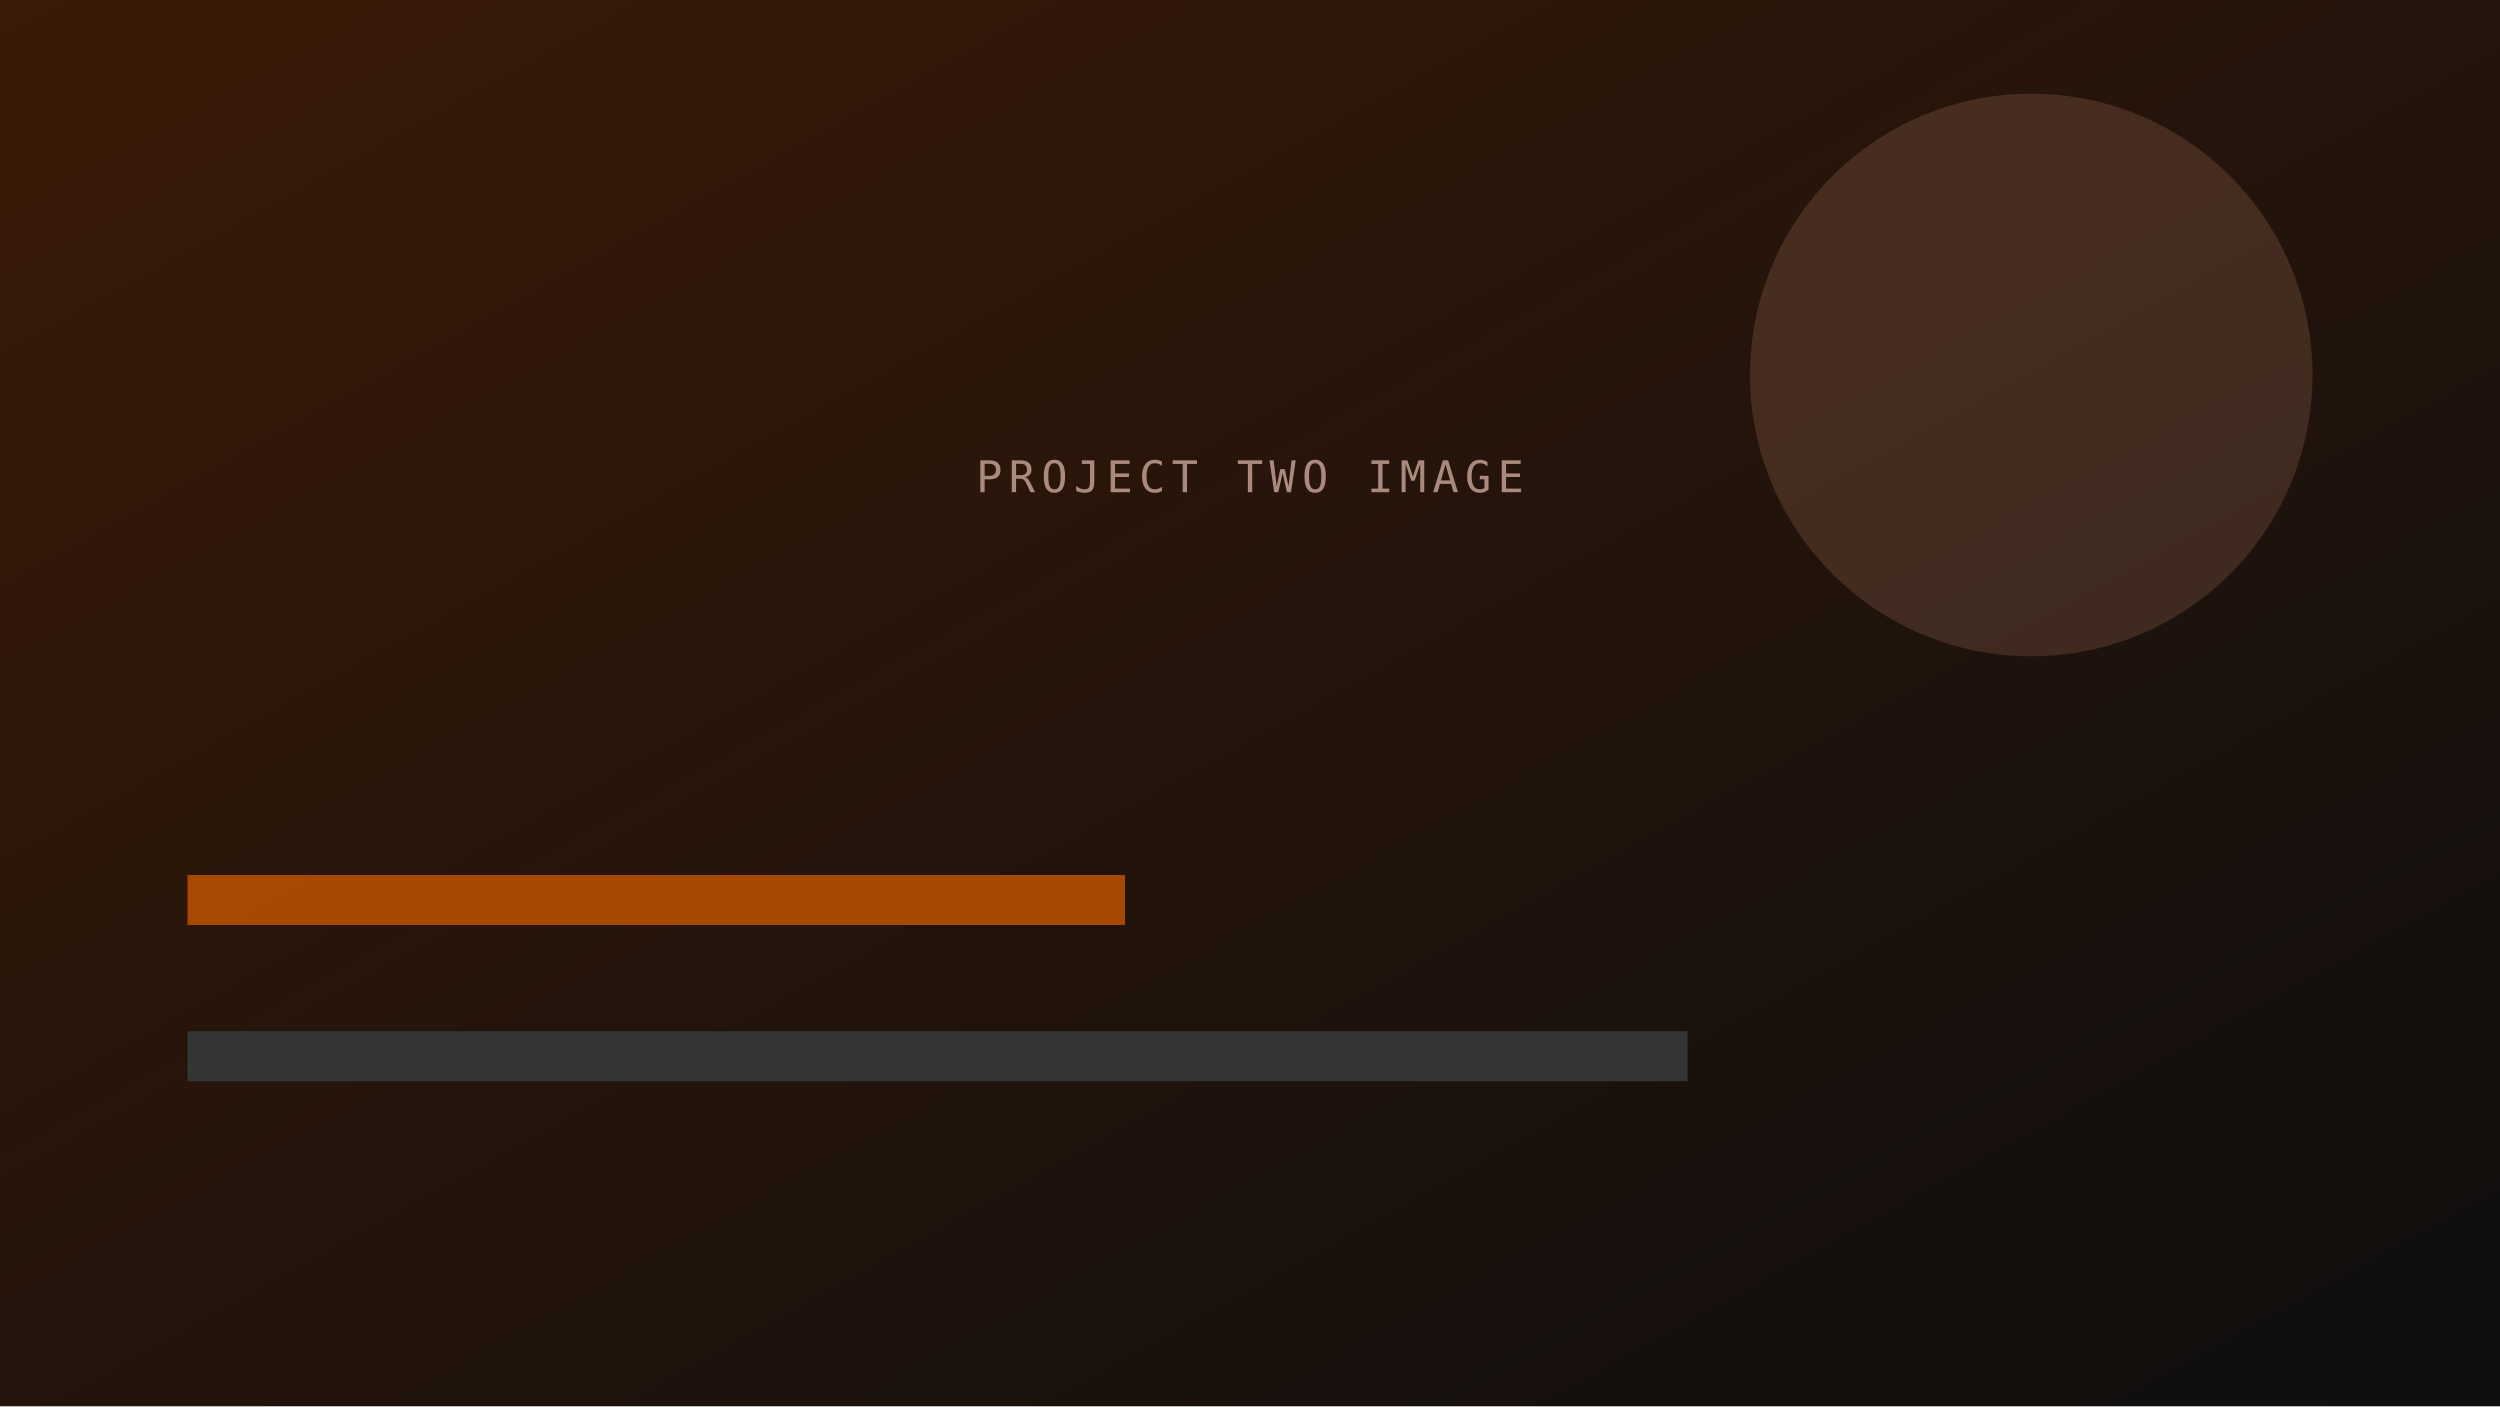
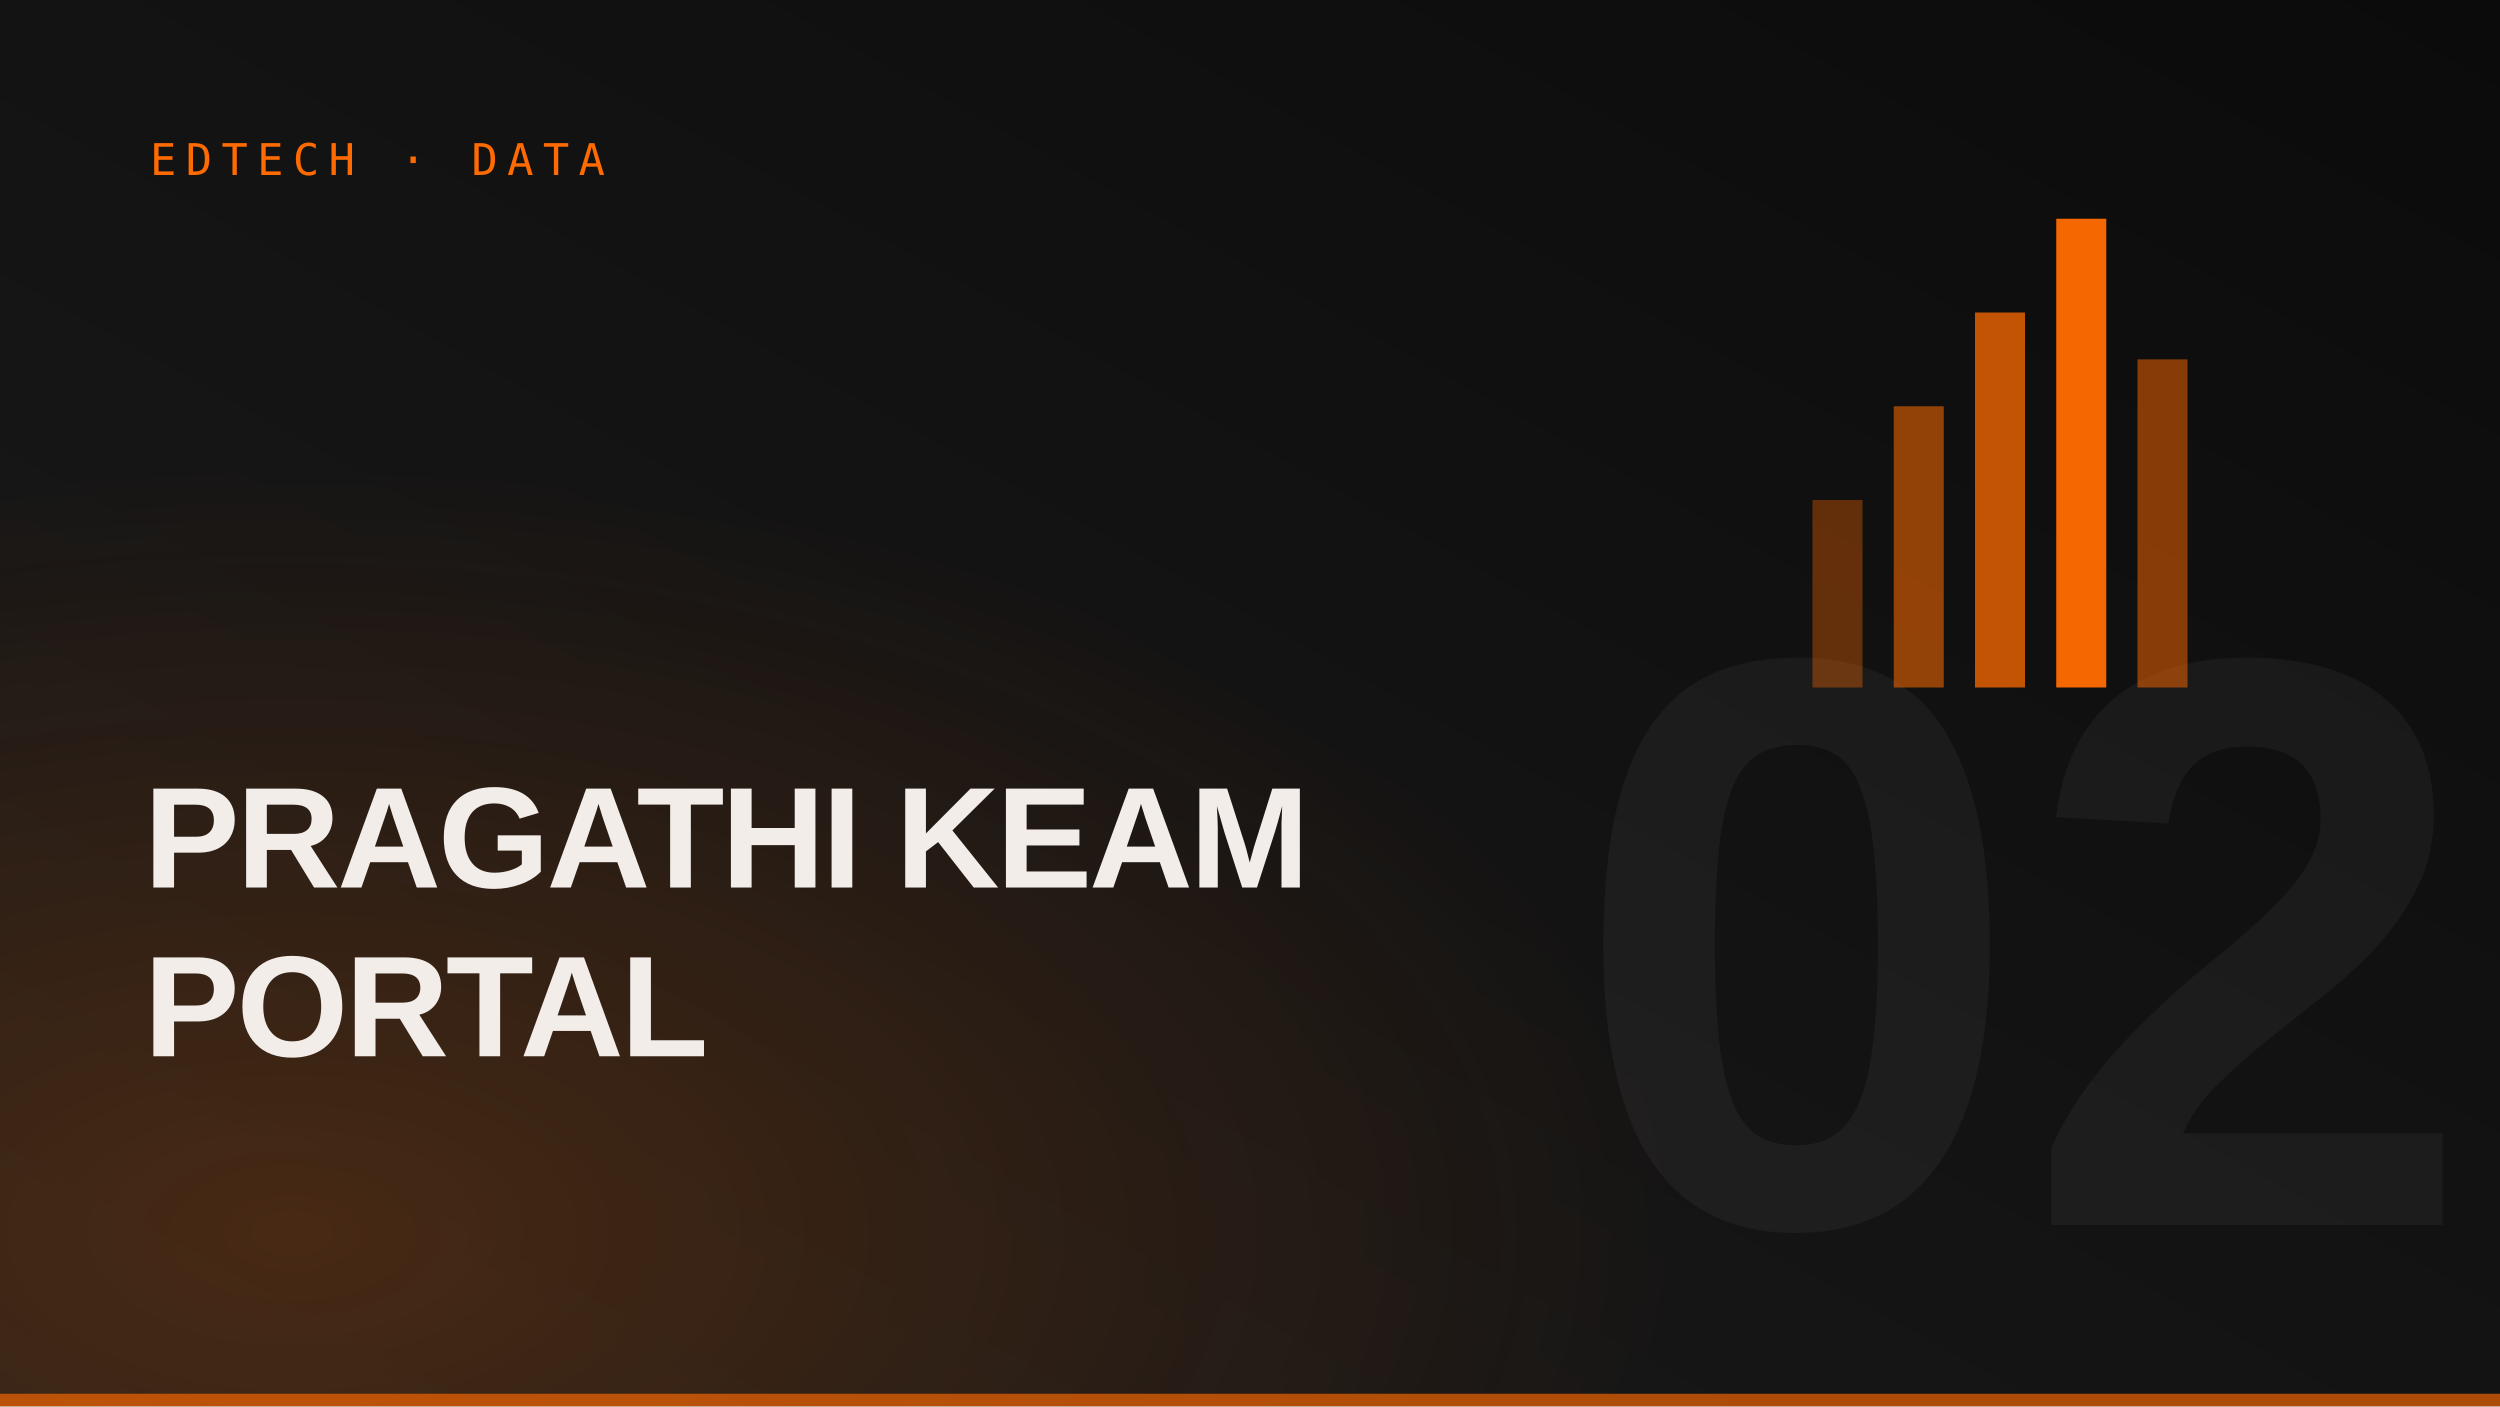
- <svg xmlns="http://www.w3.org/2000/svg" viewBox="0 0 800 450" role="img" aria-label="Placeholder project image two">
+ <svg xmlns="http://www.w3.org/2000/svg" viewBox="0 0 800 450" role="img" aria-labelledby="p2title">
  <defs>
-     <linearGradient id="p2Grad" x1="0%" y1="0%" x2="100%" y2="100%">
-       <stop offset="0%" stop-color="#3a1a08" />
-       <stop offset="100%" stop-color="#0e0e0e" />
+     <linearGradient id="p2Grad" x1="0%" y1="100%" x2="100%" y2="0%">
+       <stop offset="0%" stop-color="#1c1b1b" />
+       <stop offset="100%" stop-color="#0b0b0b" />
    </linearGradient>
+     <radialGradient id="p2Glow" cx="12%" cy="88%" r="55%">
+       <stop offset="0%" stop-color="#ff6b00" stop-opacity="0.20" />
+       <stop offset="100%" stop-color="#ff6b00" stop-opacity="0" />
+     </radialGradient>
  </defs>
  <rect width="800" height="450" fill="url(#p2Grad)" />
-   <circle cx="650" cy="120" r="90" fill="#ffb693" opacity="0.15" />
-   <rect x="60" y="280" width="300" height="16" fill="#ff6b00" opacity="0.6" />
-   <rect x="60" y="330" width="480" height="16" fill="#353534" />
-   <text x="50%" y="35%" fill="#a98a7d" font-family="JetBrains Mono, monospace" font-size="14" letter-spacing="2" text-anchor="middle">PROJECT TWO IMAGE</text>
+   <rect width="800" height="450" fill="url(#p2Glow)" />
+   <text x="792" y="392" font-family="Arial, Helvetica, sans-serif" font-weight="800" font-size="260" fill="#ffffff" fill-opacity="0.045" text-anchor="end">02</text>
+   <g fill="#ff6b00">
+     <rect x="580" y="160" width="16" height="60" fill-opacity="0.35" />
+     <rect x="606" y="130" width="16" height="90" fill-opacity="0.55" />
+     <rect x="632" y="100" width="16" height="120" fill-opacity="0.75" />
+     <rect x="658" y="70" width="16" height="150" fill-opacity="0.95" />
+     <rect x="684" y="115" width="16" height="105" fill-opacity="0.5" />
+   </g>
+   <text x="48" y="56" font-family="'JetBrains Mono', Consolas, monospace" font-size="14" letter-spacing="3" fill="#ff6b00">EDTECH · DATA</text>
+   <text x="46" y="284" font-family="Arial, Helvetica, sans-serif" font-weight="800" font-size="46" letter-spacing="-1" fill="#f2ede9">PRAGATHI KEAM</text>
+   <text x="46" y="338" font-family="Arial, Helvetica, sans-serif" font-weight="800" font-size="46" letter-spacing="-1" fill="#f2ede9">PORTAL</text>
+   <rect x="0" y="446" width="800" height="4" fill="#ff6b00" fill-opacity="0.65" />
</svg>
